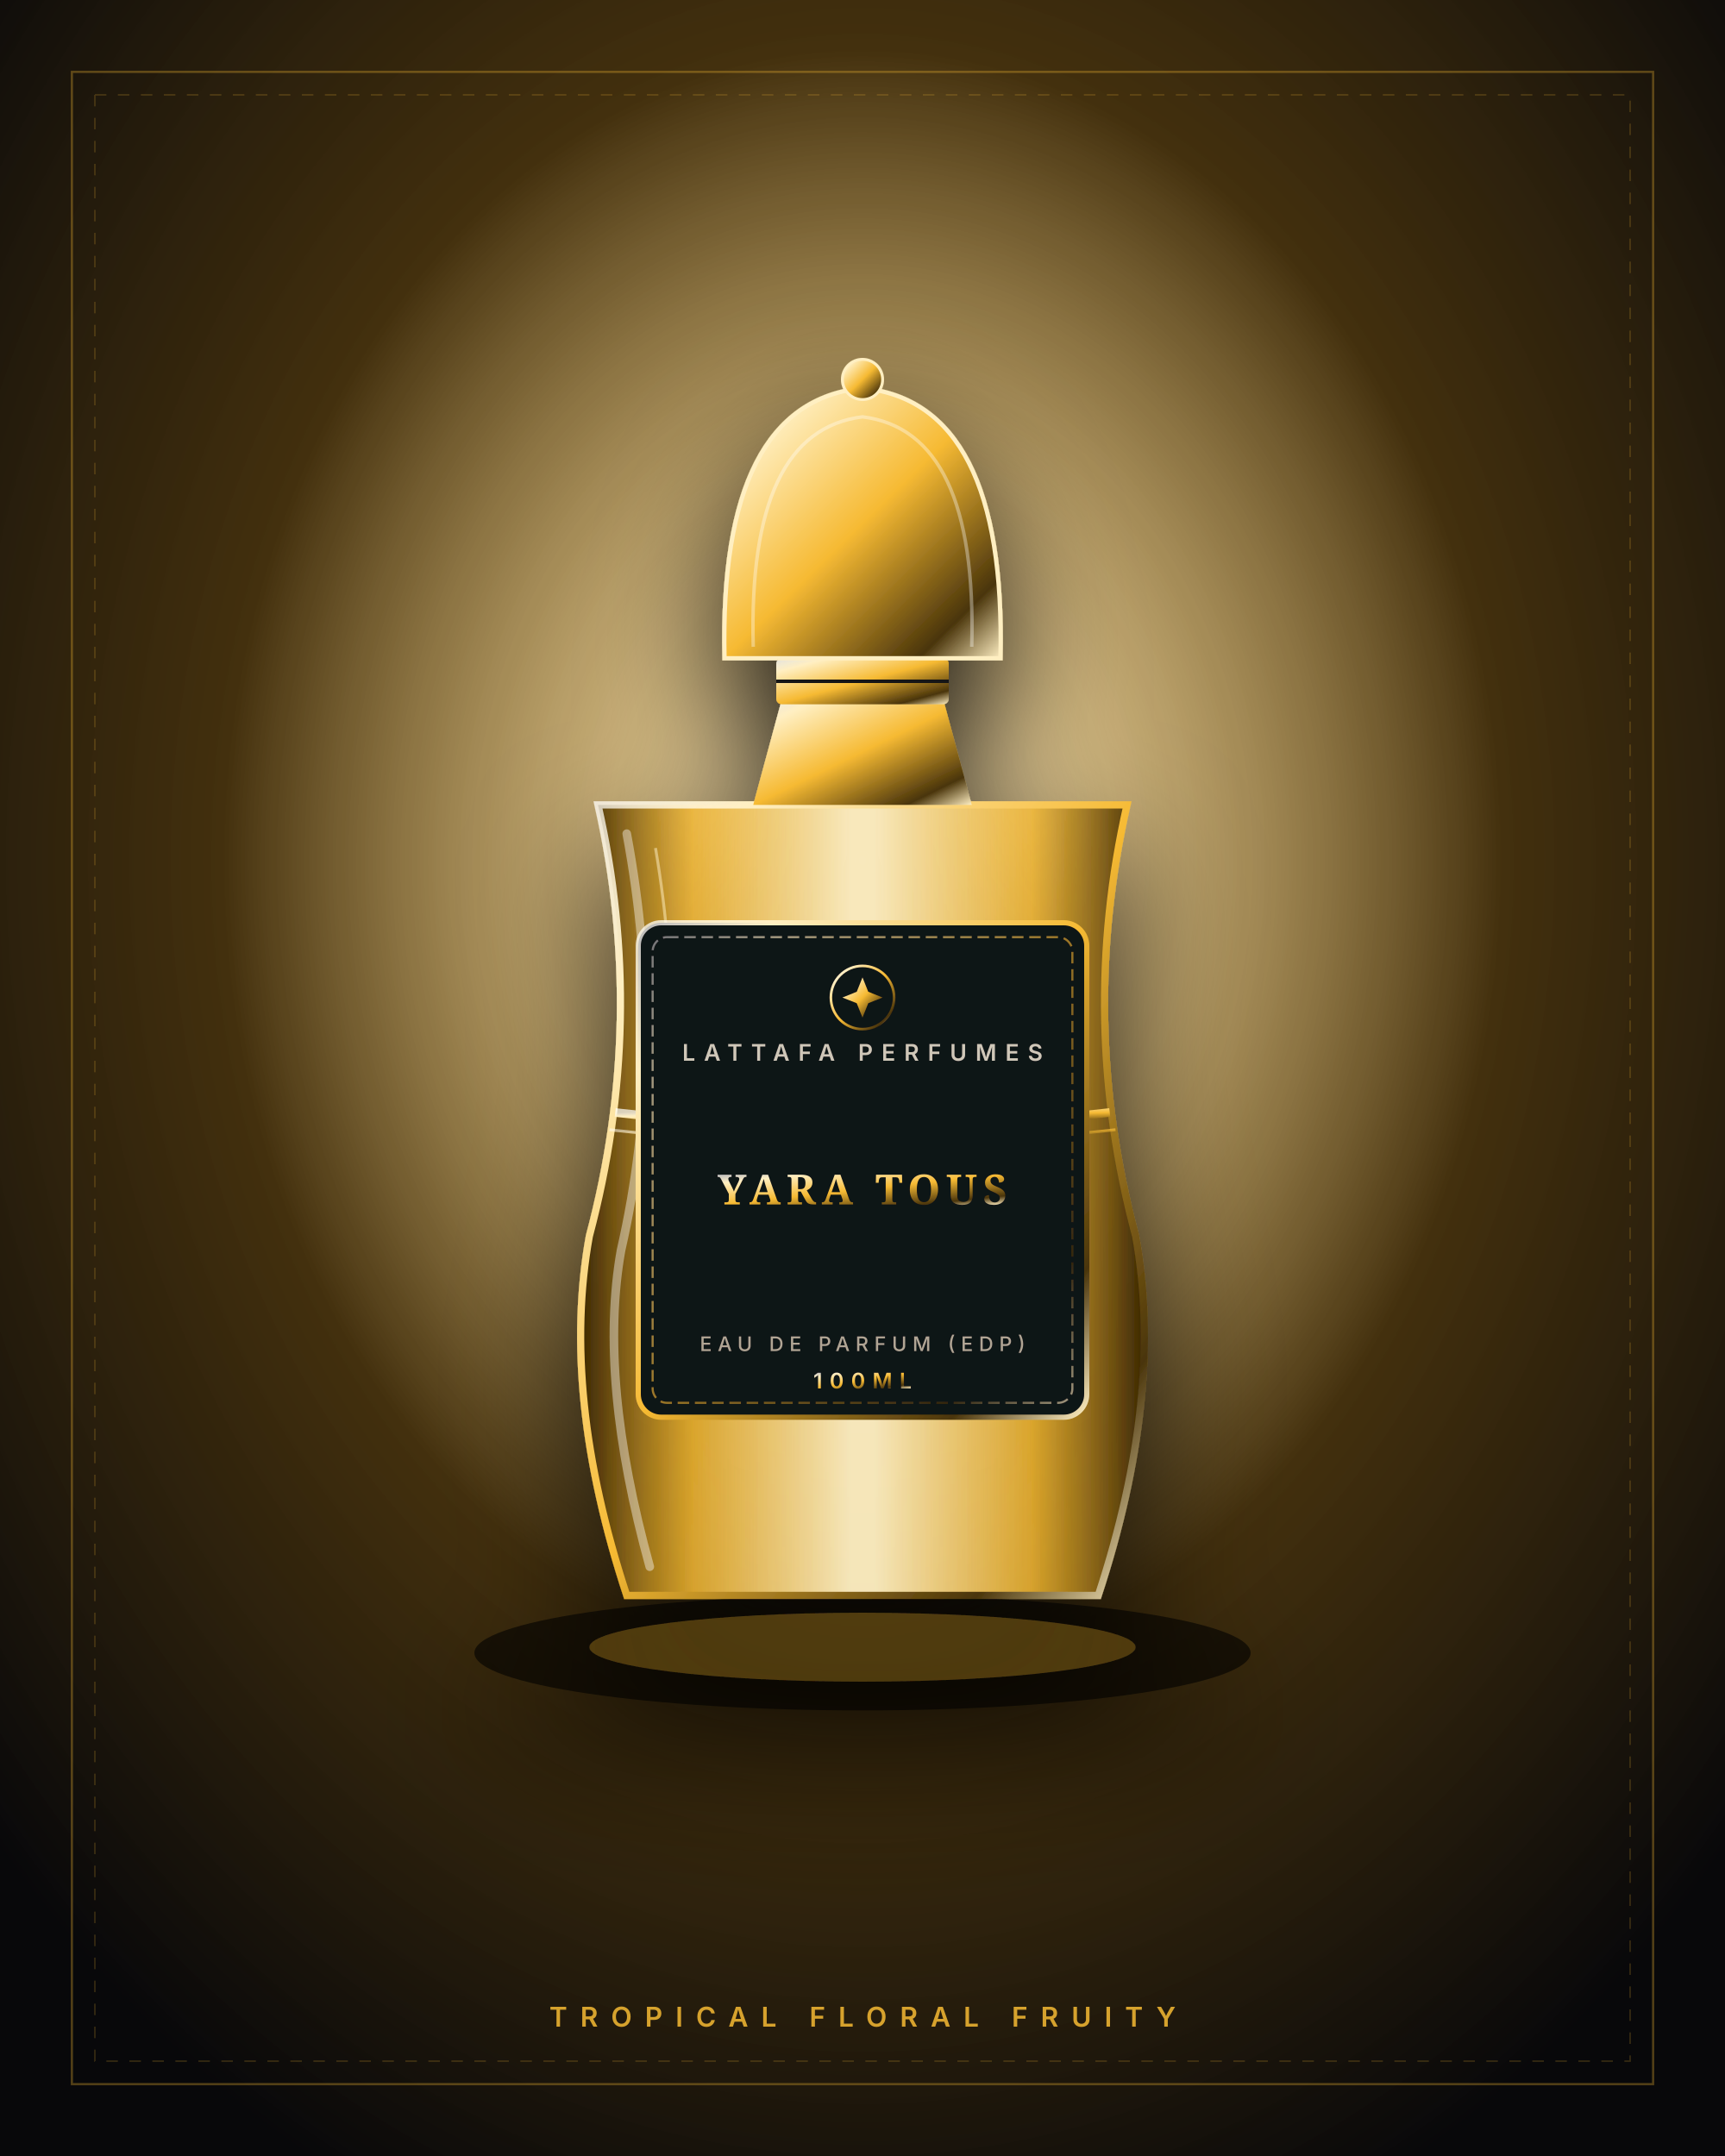
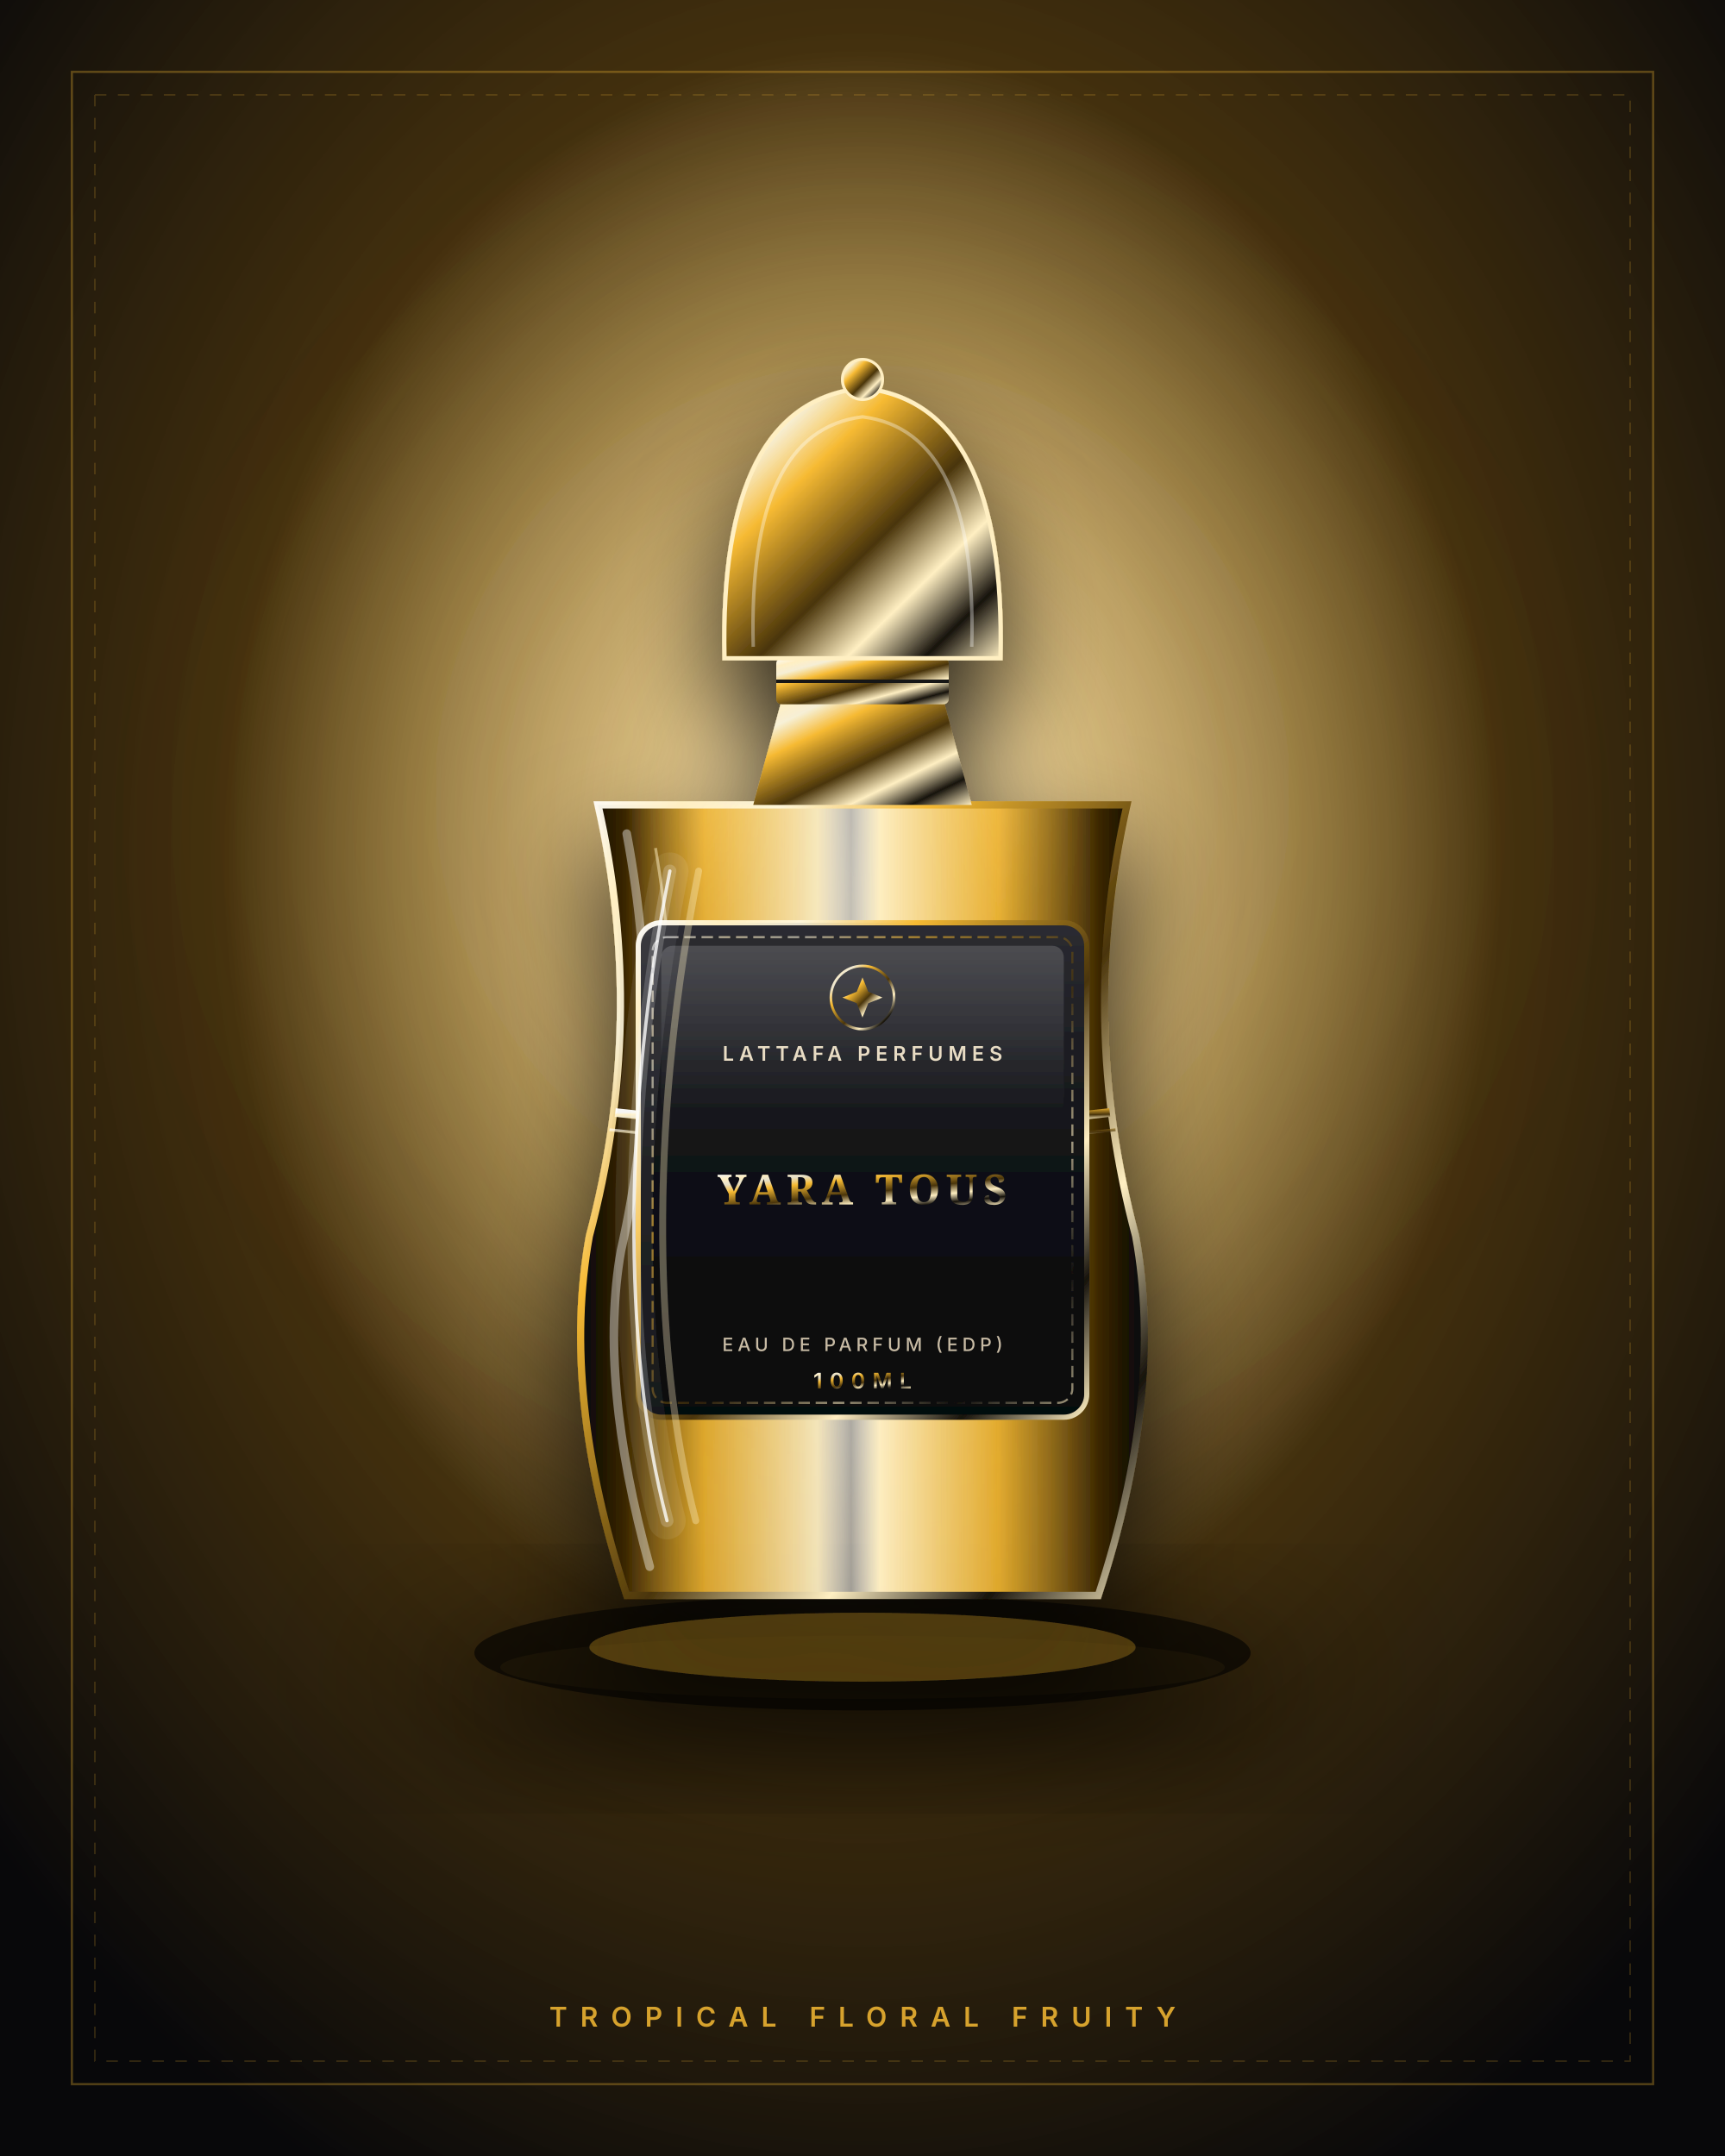
<svg xmlns="http://www.w3.org/2000/svg" viewBox="0 0 600 750" width="600" height="750">
  <defs>
    <radialGradient id="ambG" cx="50%" cy="40%" r="68%">
      <stop offset="0%" stop-color="#f6ba33" stop-opacity="0.32" />
      <stop offset="55%" stop-color="#3a2602" stop-opacity="0.95" />
      <stop offset="100%" stop-color="#08080a" />
    </radialGradient>
    <linearGradient id="metalG" x1="0%" y1="0%" x2="100%" y2="100%">
-       <stop offset="0%" stop-color="#ffffff" stop-opacity="0.7" />
-       <stop offset="15%" stop-color="#ffefc2" />
-       <stop offset="50%" stop-color="#f6ba33" />
-       <stop offset="85%" stop-color="#4a350b" />
+       <stop offset="0%" stop-color="#ffffff" stop-opacity="0.95" />
+       <stop offset="9%" stop-color="#ffefc2" />
+       <stop offset="18%" stop-color="#fff8df" stop-opacity="0.9" />
+       <stop offset="31%" stop-color="#f6ba33" />
+       <stop offset="56%" stop-color="#4a350b" />
+       <stop offset="72%" stop-color="#ffefc2" />
+       <stop offset="86%" stop-color="#17130c" />
      <stop offset="100%" stop-color="#ffefc2" />
    </linearGradient>
    <linearGradient id="bodyG" x1="0%" y1="0%" x2="100%" y2="0%">
-       <stop offset="0%" stop-color="#3a2602" />
-       <stop offset="20%" stop-color="#f6ba33" stop-opacity="0.75" />
-       <stop offset="48%" stop-color="#ffefc2" stop-opacity="0.92" />
-       <stop offset="52%" stop-color="#ffefc2" stop-opacity="0.92" />
-       <stop offset="80%" stop-color="#f6ba33" stop-opacity="0.75" />
-       <stop offset="100%" stop-color="#3a2602" />
+       <stop offset="0%" stop-color="#050609" />
+       <stop offset="8%" stop-color="#3a2602" />
+       <stop offset="22%" stop-color="#f6ba33" stop-opacity="0.78" />
+       <stop offset="42%" stop-color="#ffefc2" stop-opacity="0.9" />
+       <stop offset="48%" stop-color="#ffffff" stop-opacity="0.38" />
+       <stop offset="53%" stop-color="#ffefc2" stop-opacity="0.98" />
+       <stop offset="74%" stop-color="#f6ba33" stop-opacity="0.82" />
+       <stop offset="92%" stop-color="#3a2602" />
+       <stop offset="100%" stop-color="#050609" />
    </linearGradient>
    <linearGradient id="baseG" x1="0%" y1="0%" x2="100%" y2="0%">
      <stop offset="0%" stop-color="#000000" stop-opacity="0.8" />
-       <stop offset="30%" stop-color="#ffefc2" stop-opacity="0.4" />
-       <stop offset="50%" stop-color="#ffffff" stop-opacity="0.6" />
-       <stop offset="70%" stop-color="#ffefc2" stop-opacity="0.4" />
+       <stop offset="24%" stop-color="#f6ba33" stop-opacity="0.38" />
+       <stop offset="46%" stop-color="#ffefc2" stop-opacity="0.72" />
+       <stop offset="54%" stop-color="#ffffff" stop-opacity="0.78" />
+       <stop offset="76%" stop-color="#ffefc2" stop-opacity="0.36" />
      <stop offset="100%" stop-color="#000000" stop-opacity="0.8" />
    </linearGradient>
+     <linearGradient id="labelG" x1="0%" y1="0%" x2="0%" y2="100%">
+       <stop offset="0%" stop-color="#2b2b31" />
+       <stop offset="48%" stop-color="#111216" />
+       <stop offset="100%" stop-color="#06070a" />
+     </linearGradient>
+     <linearGradient id="labelSheen" x1="0%" y1="0%" x2="0%" y2="100%">
+       <stop offset="0%" stop-color="#ffffff" stop-opacity="0.75" />
+       <stop offset="100%" stop-color="#ffffff" stop-opacity="0" />
+     </linearGradient>
+     <radialGradient id="bloomG" cx="50%" cy="45%" r="58%">
+       <stop offset="0%" stop-color="#ffefc2" stop-opacity="0.24" />
+       <stop offset="42%" stop-color="#f6ba33" stop-opacity="0.10" />
+       <stop offset="100%" stop-color="#3a2602" stop-opacity="0" />
+     </radialGradient>
    <filter id="flaconShadow" x="-30%" y="-20%" width="160%" height="150%">
-       <feDropShadow dx="0" dy="20" stdDeviation="22" flood-color="#000000" flood-opacity="0.85" />
+       <feDropShadow dx="0" dy="18" stdDeviation="18" flood-color="#000000" flood-opacity="0.8" />
+     </filter>
+     <filter id="softGlow" x="-40%" y="-40%" width="180%" height="180%">
+       <feGaussianBlur stdDeviation="28" />
    </filter>
  </defs>
  <rect width="600" height="750" fill="url(#ambG)" />
+   <circle cx="300" cy="300" r="245" fill="url(#bloomG)" filter="url(#softGlow)" />
+   <ellipse cx="300" cy="584" rx="174" ry="26" fill="#000000" opacity="0.42" filter="url(#softGlow)" />
+   <ellipse cx="300" cy="580" rx="126" ry="11" fill="#f6ba33" opacity="0.14" />
  <rect x="25" y="25" width="550" height="700" fill="none" stroke="#f6ba33" stroke-width="0.75" opacity="0.32" />
  <rect x="33" y="33" width="534" height="684" fill="none" stroke="#f6ba33" stroke-width="0.5" stroke-dasharray="4,4" opacity="0.2" />
  <g transform="translate(300, 365)" filter="url(#flaconShadow)">
    <ellipse cx="0" cy="210" rx="135" ry="20" fill="#000000" opacity="0.6" />
    <ellipse cx="0" cy="208" rx="95" ry="12" fill="#f6ba33" opacity="0.25" />
    <path d="M-92,-85 Q-75,-10 -95,65 Q-105,120 -82,190 L82,190 Q105,120 95,65 Q75,-10 92,-85 Z" fill="url(#bodyG)" stroke="url(#metalG)" stroke-width="2.5" />
    <path d="M-82,-75 Q-68,0 -84,70 Q-92,115 -74,180" fill="none" stroke="#ffffff" stroke-width="3" stroke-linecap="round" opacity="0.4" />
    <path d="M-72,-70 Q-60,0 -74,70" fill="none" stroke="#ffefc2" stroke-width="1" opacity="0.5" />
    <path d="M-86,22 Q0,32 86,22" fill="none" stroke="url(#metalG)" stroke-width="3" />
    <path d="M-88,28 Q0,38 88,28" fill="none" stroke="url(#metalG)" stroke-width="1" opacity="0.7" />
-     <rect x="-78.0" y="-44.0" width="156" height="172" rx="8" fill="#111216" stroke="url(#metalG)" stroke-width="1.8" />
+     <rect x="-78.0" y="-44.0" width="156" height="172" rx="8" fill="url(#labelG)" stroke="url(#metalG)" stroke-width="1.8" />
    <rect x="-73.0" y="-39.0" width="146" height="162" rx="5" fill="none" stroke="url(#metalG)" stroke-width="0.75" stroke-dasharray="4,2" opacity="0.6" />
+     <rect x="-70.0" y="-36.0" width="140" height="58.5" rx="4" fill="url(#labelSheen)" opacity="0.22" />
    <g transform="translate(0, -18.0)">
      <circle cx="0" cy="0" r="11" fill="none" stroke="url(#metalG)" stroke-width="0.9" />
      <polygon points="0,-7 2,-2 7,0 2,2 0,7 -2,2 -7,0 -2,-2" fill="url(#metalG)" />
    </g>
-     <text x="0" y="4.0" font-family="'Inter', -apple-system, sans-serif" font-size="8" font-weight="600" letter-spacing="3" fill="#cfc7b8" text-anchor="middle">LATTAFA PERFUMES</text>
+     <text x="0" y="4.0" font-family="'Inter', -apple-system, sans-serif" font-size="7" font-weight="600" letter-spacing="1.8" fill="#e8dcc4" text-anchor="middle">LATTAFA PERFUMES</text>
    <line x1="-58.0" y1="12.0" x2="58.0" y2="12.0" stroke="url(#metalG)" stroke-width="0.6" opacity="0.5" />
    <text x="0" y="54" font-family="'Cinzel', 'Playfair Display', 'Georgia', serif" font-size="14.5" font-weight="700" letter-spacing="2" fill="url(#metalG)" text-anchor="middle">YARA TOUS</text>
    <line x1="-54.0" y1="90.0" x2="54.0" y2="90.0" stroke="url(#metalG)" stroke-width="0.6" opacity="0.5" />
-     <text x="0" y="105.0" font-family="'Inter', -apple-system, sans-serif" font-size="7" font-weight="500" letter-spacing="2" fill="#b0a594" text-anchor="middle">EAU DE PARFUM (EDP)</text>
+     <text x="0" y="105.0" font-family="'Inter', -apple-system, sans-serif" font-size="6.4" font-weight="500" letter-spacing="1.5" fill="#c8bba4" text-anchor="middle">EAU DE PARFUM (EDP)</text>
    <text x="0" y="118.0" font-family="'Inter', -apple-system, sans-serif" font-size="7.5" font-weight="600" letter-spacing="2.5" fill="url(#metalG)" text-anchor="middle">100ML</text>
    <path d="M-38,-85 L-28,-122 L28,-122 L38,-85 Z" fill="url(#metalG)" />
    <rect x="-30" y="-136" width="60" height="16" rx="2" fill="url(#metalG)" />
    <line x1="-30" y1="-128" x2="30" y2="-128" stroke="#121316" stroke-width="1.2" />
    <path d="M-48,-136 Q-50,-225 0,-230 Q50,-225 48,-136 Z" fill="url(#metalG)" stroke="#ffefc2" stroke-width="1.5" />
    <path d="M-38,-140 Q-40,-215 0,-220 Q40,-215 38,-140" fill="none" stroke="#ffffff" stroke-width="1.2" opacity="0.35" />
    <circle cx="0" cy="-233" r="7" fill="url(#metalG)" stroke="#ffefc2" stroke-width="1" />
+     <path d="M-67,-62 C-83,18 -84,103 -68,164" fill="none" stroke="#ffffff" stroke-width="13" stroke-linecap="round" opacity="0.075" />
+     <path d="M-67,-62 C-83,18 -84,103 -68,164" fill="none" stroke="#ffffff" stroke-width="4.5" stroke-linecap="round" opacity="0.18" />
+     <path d="M-67,-62 C-83,18 -84,103 -68,164" fill="none" stroke="#ffffff" stroke-width="1.15" stroke-linecap="round" opacity="0.78" />
+     <path d="M-67,-62 C-83,18 -84,103 -68,164" fill="none" stroke="#ffefc2" stroke-width="2.4" stroke-linecap="round" opacity="0.34" transform="translate(10,0)" />
  </g>
  <text x="300" y="705" font-family="'Inter', -apple-system, sans-serif" font-size="9.5" font-weight="600" letter-spacing="4.5" fill="#f6ba33" opacity="0.85" text-anchor="middle">TROPICAL FLORAL FRUITY</text>
</svg>
